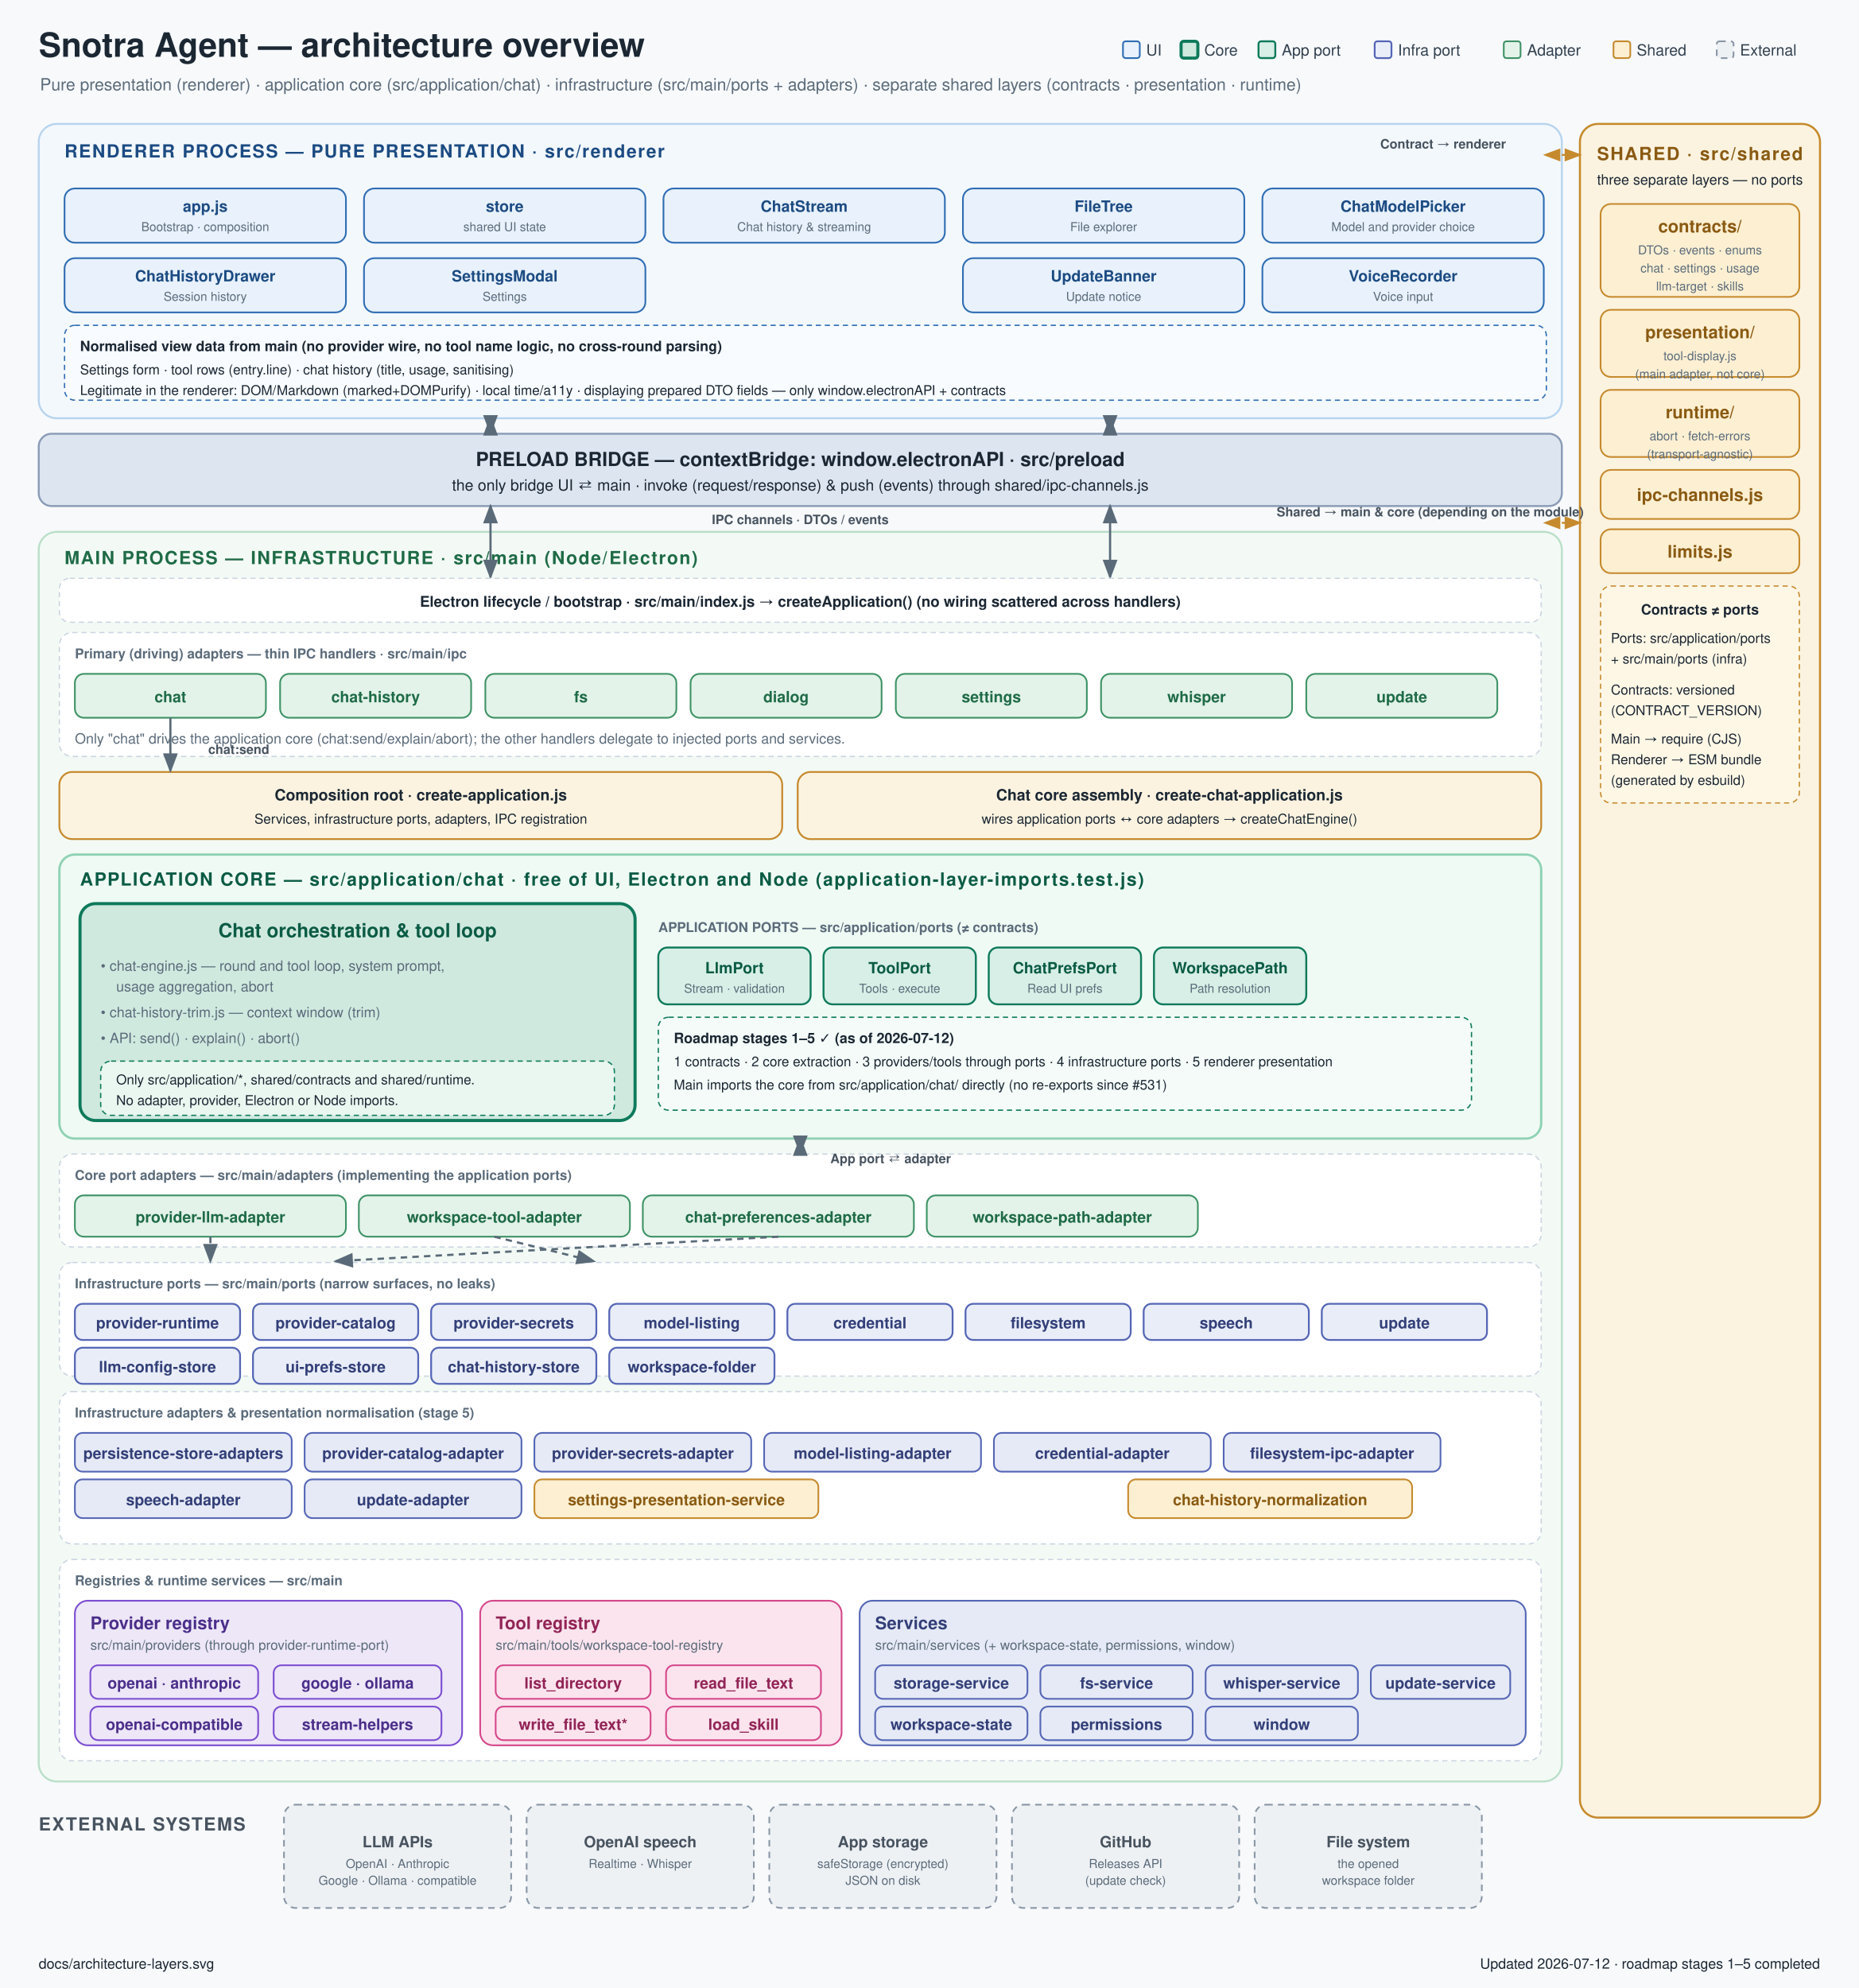
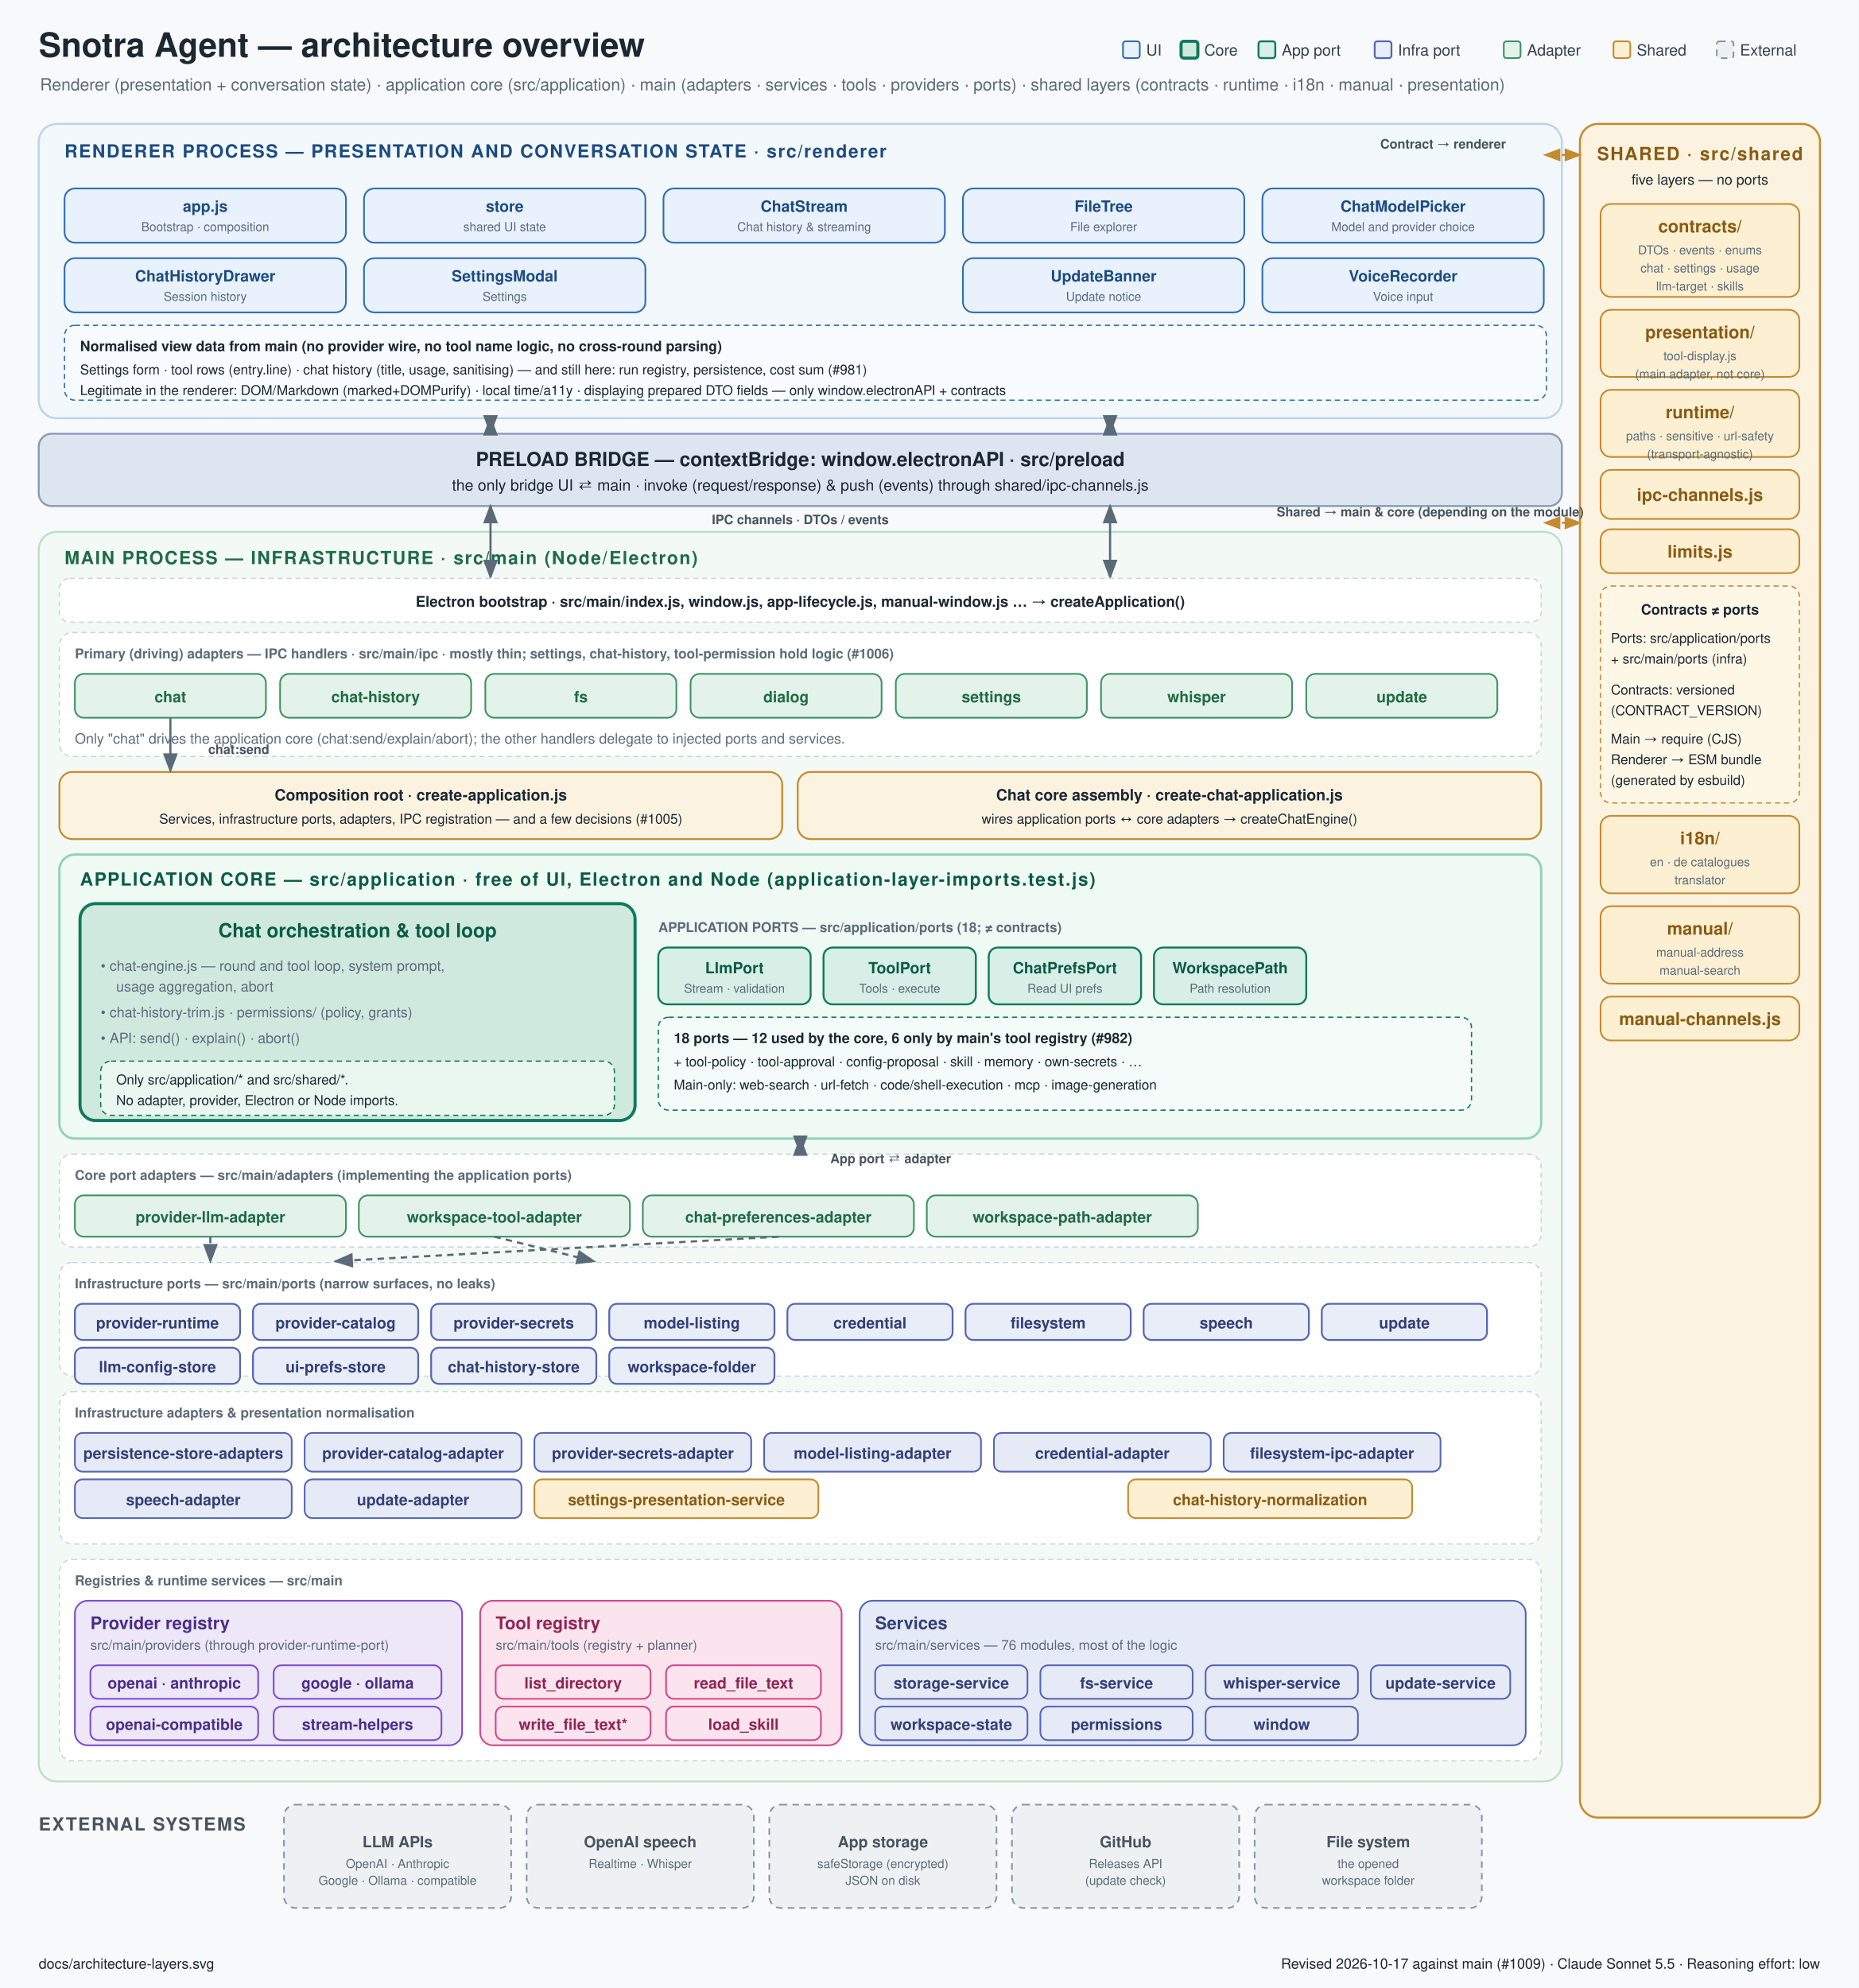
<svg xmlns="http://www.w3.org/2000/svg" viewBox="0 0 1440 1540" width="1440" height="1540" role="img" aria-labelledby="title desc" font-family="'Segoe UI', Helvetica, Arial, sans-serif">
  <defs>
    <marker id="ah" viewBox="0 0 8 6" markerWidth="9" markerHeight="7" refX="7" refY="3" orient="auto-start-reverse">
      <path d="M0,0 L8,3 L0,6 Z" fill="#5a6a78" />
    </marker>
    <marker id="ahc" viewBox="0 0 8 6" markerWidth="9" markerHeight="7" refX="7" refY="3" orient="auto-start-reverse">
      <path d="M0,0 L8,3 L0,6 Z" fill="#c68a2e" />
    </marker>
    <style>
      text{fill:#1b2733}
      .t-title{font-size:26px;font-weight:700}
      .t-sub{font-size:13px;fill:#5b6b7a}
      .zlabel{font-size:14px;font-weight:700;letter-spacing:1px}
      .btitle{font-size:13.5px;font-weight:700}
      .bsub{font-size:10.5px;fill:#5b6b7a}
      .chip{font-size:12px;font-weight:600;text-anchor:middle}
      .chipsub{font-size:9.5px;fill:#5b6b7a;text-anchor:middle}
      .note{font-size:11px;fill:#5b6b7a}
      .arrlbl{font-size:10px;fill:#47535f;font-weight:600;text-anchor:middle}
      .legend{font-size:12px;fill:#33414f}
      .tt-ui{fill:#1c4b82}.tt-hand{fill:#1f6b47}.tt-prov{fill:#4b2e8a}
      .tt-tool{fill:#922456}.tt-svc{fill:#333f78}.tt-ext{fill:#47535f}
      .tt-core{fill:#0b5b44}.tt-contract{fill:#8a5a12}
      rect.ui{fill:#e8f1fc;stroke:#2f6db3;stroke-width:1.3}
      rect.hand{fill:#e3f3e9;stroke:#3e9266;stroke-width:1.3}
      rect.prov{fill:#ede7f8;stroke:#7c4dd1;stroke-width:1.3}
      rect.tool{fill:#fbe4ee;stroke:#d5478a;stroke-width:1.3}
      rect.svc{fill:#e6eaf6;stroke:#5566b5;stroke-width:1.3}
      rect.ext{fill:#eef1f4;stroke:#8a97a6;stroke-width:1.3;stroke-dasharray:5 4}
      rect.core{fill:#cfe9df;stroke:#0e7a5b;stroke-width:2.4}
      rect.port{fill:#d7efe6;stroke:#0e7a5b;stroke-width:1.5}
      rect.iport{fill:#e8edf8;stroke:#5566b5;stroke-width:1.4}
      rect.contract{fill:#fcefd2;stroke:#c68a2e;stroke-width:1.3}
      rect.zone-ui{fill:#f3f8fd;stroke:#b8d4ee;stroke-width:1.5}
      rect.zone-core{fill:#effaf4;stroke:#8fd2b4;stroke-width:1.8}
      rect.zone-main{fill:#f3faf5;stroke:#badfc8;stroke-width:1.5}
      rect.subbox{fill:#ffffff;stroke:#cbd5e0;stroke-width:1;stroke-dasharray:4 3}
      rect.preload{fill:#dde5f0;stroke:#8a9bb5;stroke-width:1.5}
      rect.comp{fill:#fbf3e0;stroke:#c68a2e;stroke-width:1.4}
      rect.spine{fill:#fbf3e0;stroke:#c68a2e;stroke-width:1.6}
      .flow{stroke:#5a6a78;stroke-width:1.7;fill:none}
      .cflow{stroke:#c68a2e;stroke-width:1.5;fill:none;stroke-dasharray:5 4}
    </style>
  </defs>
  <rect x="0" y="0" width="1440" height="1540" fill="#f7f9fb" />
  <text class="t-title" x="30" y="44">Snotra Agent — architecture overview</text>
-   <text class="t-sub" x="31" y="70">Pure presentation (renderer) · application core (src/application/chat) · infrastructure (src/main/ports + adapters) · separate shared layers (contracts · presentation · runtime)</text>
+   <text class="t-sub" x="31" y="70">Renderer (presentation + conversation state) · application core (src/application) · main (adapters · services · tools · providers · ports) · shared layers (contracts · runtime · i18n · manual · presentation)</text>
  <g>
    <rect class="ui" x="870" y="32" width="13" height="13" rx="2" />
    <text class="legend" x="888" y="43">UI</text>
    <rect class="core" x="915" y="32" width="13" height="13" rx="2" />
    <text class="legend" x="933" y="43">Core</text>
    <rect class="port" x="975" y="32" width="13" height="13" rx="2" />
    <text class="legend" x="993" y="43">App port</text>
    <rect class="iport" x="1065" y="32" width="13" height="13" rx="2" />
    <text class="legend" x="1083" y="43">Infra port</text>
    <rect class="hand" x="1165" y="32" width="13" height="13" rx="2" />
    <text class="legend" x="1183" y="43">Adapter</text>
    <rect class="contract" x="1250" y="32" width="13" height="13" rx="2" />
    <text class="legend" x="1268" y="43">Shared</text>
    <rect class="ext" x="1330" y="32" width="13" height="13" rx="2" />
    <text class="legend" x="1348" y="43">External</text>
  </g>
  <rect class="zone-ui" x="30" y="96" width="1180" height="228" rx="14" />
-   <text class="zlabel tt-ui" x="50" y="122">RENDERER PROCESS — PURE PRESENTATION · src/renderer</text>
+   <text class="zlabel tt-ui" x="50" y="122">RENDERER PROCESS — PRESENTATION AND CONVERSATION STATE · src/renderer</text>
  <g>
    <rect class="ui" x="50" y="146" width="218" height="42" rx="8" />
    <text class="chip tt-ui" x="159" y="164">app.js</text>
    <text class="chipsub" x="159" y="179">Bootstrap · composition</text>
    <rect class="ui" x="282" y="146" width="218" height="42" rx="8" />
    <text class="chip tt-ui" x="391" y="164">store</text>
    <text class="chipsub" x="391" y="179">shared UI state</text>
    <rect class="ui" x="514" y="146" width="218" height="42" rx="8" />
    <text class="chip tt-ui" x="623" y="164">ChatStream</text>
    <text class="chipsub" x="623" y="179">Chat history &amp; streaming</text>
    <rect class="ui" x="746" y="146" width="218" height="42" rx="8" />
    <text class="chip tt-ui" x="855" y="164">FileTree</text>
    <text class="chipsub" x="855" y="179">File explorer</text>
    <rect class="ui" x="978" y="146" width="218" height="42" rx="8" />
    <text class="chip tt-ui" x="1087" y="164">ChatModelPicker</text>
    <text class="chipsub" x="1087" y="179">Model and provider choice</text>
  </g>
  <g>
    <rect class="ui" x="50" y="200" width="218" height="42" rx="8" />
    <text class="chip tt-ui" x="159" y="218">ChatHistoryDrawer</text>
    <text class="chipsub" x="159" y="233">Session history</text>
    <rect class="ui" x="282" y="200" width="218" height="42" rx="8" />
    <text class="chip tt-ui" x="391" y="218">SettingsModal</text>
    <text class="chipsub" x="391" y="233">Settings</text>
    <rect class="ui" x="746" y="200" width="218" height="42" rx="8" />
    <text class="chip tt-ui" x="855" y="218">UpdateBanner</text>
    <text class="chipsub" x="855" y="233">Update notice</text>
    <rect class="ui" x="978" y="200" width="218" height="42" rx="8" />
    <text class="chip tt-ui" x="1087" y="218">VoiceRecorder</text>
    <text class="chipsub" x="1087" y="233">Voice input</text>
  </g>
  <rect x="50" y="252" width="1148" height="58" rx="8" fill="#f8fbff" stroke="#2f6db3" stroke-width="1" stroke-dasharray="4 3" />
  <text x="62" y="272" font-size="11" font-weight="700" fill="#1c4b82">Normalised view data from main (no provider wire, no tool name logic, no cross-round parsing)</text>
-   <text x="62" y="290" font-size="10.5" fill="#475569">Settings form · tool rows (entry.line) · chat history (title, usage, sanitising)</text>
+   <text x="62" y="290" font-size="10.5" fill="#475569">Settings form · tool rows (entry.line) · chat history (title, usage, sanitising) — and still here: run registry, persistence, cost sum (#981)</text>
  <text x="62" y="306" font-size="10.5" fill="#475569">Legitimate in the renderer: DOM/Markdown (marked+DOMPurify) · local time/a11y · displaying prepared DTO fields — only window.electronAPI + contracts</text>
  <rect class="preload" x="30" y="336" width="1180" height="56" rx="10" />
  <text x="620" y="361" text-anchor="middle" font-size="15" font-weight="700" fill="#1e2b3d">PRELOAD BRIDGE — contextBridge: window.electronAPI · src/preload</text>
  <text x="620" y="380" text-anchor="middle" font-size="12" fill="#475569">the only bridge UI ⇄ main · invoke (request/response) &amp; push (events) through shared/ipc-channels.js</text>
  <line class="flow" x1="380" y1="324" x2="380" y2="335" marker-end="url(#ah)" marker-start="url(#ah)" />
  <line class="flow" x1="860" y1="324" x2="860" y2="335" marker-end="url(#ah)" marker-start="url(#ah)" />
  <rect class="zone-main" x="30" y="412" width="1180" height="968" rx="14" />
  <text class="zlabel tt-hand" x="50" y="437">MAIN PROCESS — INFRASTRUCTURE · src/main (Node/Electron)</text>
  <line class="flow" x1="380" y1="392" x2="380" y2="447" marker-end="url(#ah)" marker-start="url(#ah)" />
  <line class="flow" x1="860" y1="392" x2="860" y2="447" marker-end="url(#ah)" marker-start="url(#ah)" />
  <text class="arrlbl" x="620" y="406">IPC channels · DTOs / events</text>
  <rect class="subbox" x="46" y="448" width="1148" height="34" rx="8" />
-   <text x="620" y="470" text-anchor="middle" font-size="11.5" font-weight="700" fill="#47535f">Electron lifecycle / bootstrap · src/main/index.js → createApplication() (no wiring scattered across handlers)</text>
+   <text x="620" y="470" text-anchor="middle" font-size="11.5" font-weight="700" fill="#47535f">Electron bootstrap · src/main/index.js, window.js, app-lifecycle.js, manual-window.js … → createApplication()</text>
  <rect class="subbox" x="46" y="490" width="1148" height="96" rx="10" />
-   <text class="bsub" x="58" y="510" font-weight="700" fill="#1f6b47">Primary (driving) adapters — thin IPC handlers · src/main/ipc</text>
+   <text class="bsub" x="58" y="510" font-weight="700" fill="#1f6b47">Primary (driving) adapters — IPC handlers · src/main/ipc · mostly thin; settings, chat-history, tool-permission hold logic (#1006)</text>
  <g>
    <rect class="hand" x="58" y="522" width="148" height="34" rx="7" />
    <text class="chip tt-hand" x="132" y="544">chat</text>
    <rect class="hand" x="217" y="522" width="148" height="34" rx="7" />
    <text class="chip tt-hand" x="291" y="544">chat-history</text>
    <rect class="hand" x="376" y="522" width="148" height="34" rx="7" />
    <text class="chip tt-hand" x="450" y="544">fs</text>
    <rect class="hand" x="535" y="522" width="148" height="34" rx="7" />
    <text class="chip tt-hand" x="609" y="544">dialog</text>
    <rect class="hand" x="694" y="522" width="148" height="34" rx="7" />
    <text class="chip tt-hand" x="768" y="544">settings</text>
    <rect class="hand" x="853" y="522" width="148" height="34" rx="7" />
    <text class="chip tt-hand" x="927" y="544">whisper</text>
    <rect class="hand" x="1012" y="522" width="148" height="34" rx="7" />
    <text class="chip tt-hand" x="1086" y="544">update</text>
  </g>
  <text class="note" x="58" y="576">Only "chat" drives the application core (chat:send/explain/abort); the other handlers delegate to injected ports and services.</text>
  <rect class="comp" x="46" y="598" width="560" height="52" rx="10" />
  <text x="326" y="620" text-anchor="middle" font-size="12" font-weight="700" fill="#8a5a12">Composition root · create-application.js</text>
-   <text x="326" y="638" text-anchor="middle" font-size="10.5" fill="#8a5a12">Services, infrastructure ports, adapters, IPC registration</text>
+   <text x="326" y="638" text-anchor="middle" font-size="10.5" fill="#8a5a12">Services, infrastructure ports, adapters, IPC registration — and a few decisions (#1005)</text>
  <rect class="comp" x="618" y="598" width="576" height="52" rx="10" />
  <text x="906" y="620" text-anchor="middle" font-size="12" font-weight="700" fill="#8a5a12">Chat core assembly · create-chat-application.js</text>
  <text x="906" y="638" text-anchor="middle" font-size="10.5" fill="#8a5a12">wires application ports ↔ core adapters → createChatEngine()</text>
  <line class="flow" x1="132" y1="556" x2="132" y2="597" marker-end="url(#ah)" />
  <text class="arrlbl" x="185" y="584">chat:send</text>
  <rect class="zone-core" x="46" y="662" width="1148" height="220" rx="12" />
-   <text class="zlabel tt-core" x="62" y="686">APPLICATION CORE — src/application/chat · free of UI, Electron and Node (application-layer-imports.test.js)</text>
+   <text class="zlabel tt-core" x="62" y="686">APPLICATION CORE — src/application · free of UI, Electron and Node (application-layer-imports.test.js)</text>
  <rect class="core" x="62" y="700" width="430" height="168" rx="12" />
  <text x="277" y="726" text-anchor="middle" font-size="15" font-weight="700" class="tt-core">Chat orchestration &amp; tool loop</text>
  <text class="note" x="78" y="752" fill="#204b3d">• chat-engine.js — round and tool loop, system prompt,</text>
  <text class="note" x="90" y="768" fill="#204b3d">usage aggregation, abort</text>
-   <text class="note" x="78" y="788" fill="#204b3d">• chat-history-trim.js — context window (trim)</text>
+   <text class="note" x="78" y="788" fill="#204b3d">• chat-history-trim.js · permissions/ (policy, grants)</text>
  <text class="note" x="78" y="808" fill="#204b3d">• API: send() · explain() · abort()</text>
  <rect x="78" y="822" width="398" height="42" rx="8" fill="#eaf7f0" stroke="#0e7a5b" stroke-width="1" stroke-dasharray="4 3" />
-   <text x="90" y="840" font-size="10.5" fill="#356b58">Only src/application/*, shared/contracts and shared/runtime.</text>
+   <text x="90" y="840" font-size="10.5" fill="#356b58">Only src/application/* and src/shared/*.</text>
  <text x="90" y="856" font-size="10.5" fill="#356b58">No adapter, provider, Electron or Node imports.</text>
-   <text class="bsub" x="510" y="722" font-weight="700" fill="#0b5b44">APPLICATION PORTS — src/application/ports (≠ contracts)</text>
+   <text class="bsub" x="510" y="722" font-weight="700" fill="#0b5b44">APPLICATION PORTS — src/application/ports (18; ≠ contracts)</text>
  <g>
    <rect class="port" x="510" y="734" width="118" height="44" rx="7" />
    <text class="chip tt-core" x="569" y="754">LlmPort</text>
    <text class="chipsub" x="569" y="769">Stream · validation</text>
    <rect class="port" x="638" y="734" width="118" height="44" rx="7" />
    <text class="chip tt-core" x="697" y="754">ToolPort</text>
    <text class="chipsub" x="697" y="769">Tools · execute</text>
    <rect class="port" x="766" y="734" width="118" height="44" rx="7" />
    <text class="chip tt-core" x="825" y="754">ChatPrefsPort</text>
    <text class="chipsub" x="825" y="769">Read UI prefs</text>
    <rect class="port" x="894" y="734" width="118" height="44" rx="7" />
    <text class="chip tt-core" x="953" y="754">WorkspacePath</text>
    <text class="chipsub" x="953" y="769">Path resolution</text>
  </g>
  <rect x="510" y="788" width="630" height="72" rx="8" fill="#f4fbf8" stroke="#0e7a5b" stroke-width="1" stroke-dasharray="4 3" />
-   <text x="522" y="808" font-size="11" font-weight="700" fill="#0b5b44">Roadmap stages 1–5 ✓ (as of 2026-07-12)</text>
-   <text x="522" y="826" font-size="10.5" fill="#356b58">1 contracts · 2 core extraction · 3 providers/tools through ports · 4 infrastructure ports · 5 renderer presentation</text>
-   <text x="522" y="844" font-size="10.5" fill="#356b58">Main imports the core from src/application/chat/ directly (no re-exports since #531)</text>
+   <text x="522" y="808" font-size="11" font-weight="700" fill="#0b5b44">18 ports — 12 used by the core, 6 only by main's tool registry (#982)</text>
+   <text x="522" y="826" font-size="10.5" fill="#356b58">+ tool-policy · tool-approval · config-proposal · skill · memory · own-secrets · …</text>
+   <text x="522" y="844" font-size="10.5" fill="#356b58">Main-only: web-search · url-fetch · code/shell-execution · mcp · image-generation</text>
  <rect class="subbox" x="46" y="894" width="1148" height="72" rx="10" />
  <text class="bsub" x="58" y="914" font-weight="700" fill="#1f6b47">Core port adapters — src/main/adapters (implementing the application ports)</text>
  <g>
    <rect class="hand" x="58" y="926" width="210" height="32" rx="7" />
    <text class="chip tt-hand" x="163" y="947">provider-llm-adapter</text>
    <rect class="hand" x="278" y="926" width="210" height="32" rx="7" />
    <text class="chip tt-hand" x="383" y="947">workspace-tool-adapter</text>
    <rect class="hand" x="498" y="926" width="210" height="32" rx="7" />
    <text class="chip tt-hand" x="603" y="947">chat-preferences-adapter</text>
    <rect class="hand" x="718" y="926" width="210" height="32" rx="7" />
    <text class="chip tt-hand" x="823" y="947">workspace-path-adapter</text>
  </g>
  <line class="flow" x1="620" y1="882" x2="620" y2="893" marker-end="url(#ah)" marker-start="url(#ah)" />
  <text class="arrlbl" x="690" y="901">App port ⇄ adapter</text>
  <rect class="subbox" x="46" y="978" width="1148" height="88" rx="10" />
  <text class="bsub" x="58" y="998" font-weight="700" fill="#333f78">Infrastructure ports — src/main/ports (narrow surfaces, no leaks)</text>
  <g>
    <rect class="iport" x="58" y="1010" width="128" height="28" rx="6" />
    <text class="chip tt-svc" x="122" y="1029">provider-runtime</text>
    <rect class="iport" x="196" y="1010" width="128" height="28" rx="6" />
    <text class="chip tt-svc" x="260" y="1029">provider-catalog</text>
    <rect class="iport" x="334" y="1010" width="128" height="28" rx="6" />
    <text class="chip tt-svc" x="398" y="1029">provider-secrets</text>
    <rect class="iport" x="472" y="1010" width="128" height="28" rx="6" />
    <text class="chip tt-svc" x="536" y="1029">model-listing</text>
    <rect class="iport" x="610" y="1010" width="128" height="28" rx="6" />
    <text class="chip tt-svc" x="674" y="1029">credential</text>
    <rect class="iport" x="748" y="1010" width="128" height="28" rx="6" />
    <text class="chip tt-svc" x="812" y="1029">filesystem</text>
    <rect class="iport" x="886" y="1010" width="128" height="28" rx="6" />
    <text class="chip tt-svc" x="950" y="1029">speech</text>
    <rect class="iport" x="1024" y="1010" width="128" height="28" rx="6" />
    <text class="chip tt-svc" x="1088" y="1029">update</text>
  </g>
  <g>
    <rect class="iport" x="58" y="1044" width="128" height="28" rx="6" />
    <text class="chip tt-svc" x="122" y="1063">llm-config-store</text>
    <rect class="iport" x="196" y="1044" width="128" height="28" rx="6" />
    <text class="chip tt-svc" x="260" y="1063">ui-prefs-store</text>
    <rect class="iport" x="334" y="1044" width="128" height="28" rx="6" />
    <text class="chip tt-svc" x="398" y="1063">chat-history-store</text>
    <rect class="iport" x="472" y="1044" width="128" height="28" rx="6" />
    <text class="chip tt-svc" x="536" y="1063">workspace-folder</text>
  </g>
  <rect class="subbox" x="46" y="1078" width="1148" height="118" rx="10" />
-   <text class="bsub" x="58" y="1098" font-weight="700" fill="#333f78">Infrastructure adapters &amp; presentation normalisation (stage 5)</text>
+   <text class="bsub" x="58" y="1098" font-weight="700" fill="#333f78">Infrastructure adapters &amp; presentation normalisation</text>
  <g>
    <rect class="svc" x="58" y="1110" width="168" height="30" rx="6" />
    <text class="chip tt-svc" x="142" y="1130">persistence-store-adapters</text>
    <rect class="svc" x="236" y="1110" width="168" height="30" rx="6" />
    <text class="chip tt-svc" x="320" y="1130">provider-catalog-adapter</text>
    <rect class="svc" x="414" y="1110" width="168" height="30" rx="6" />
    <text class="chip tt-svc" x="498" y="1130">provider-secrets-adapter</text>
    <rect class="svc" x="592" y="1110" width="168" height="30" rx="6" />
    <text class="chip tt-svc" x="676" y="1130">model-listing-adapter</text>
    <rect class="svc" x="770" y="1110" width="168" height="30" rx="6" />
    <text class="chip tt-svc" x="854" y="1130">credential-adapter</text>
    <rect class="svc" x="948" y="1110" width="168" height="30" rx="6" />
    <text class="chip tt-svc" x="1032" y="1130">filesystem-ipc-adapter</text>
  </g>
  <g>
    <rect class="svc" x="58" y="1146" width="168" height="30" rx="6" />
    <text class="chip tt-svc" x="142" y="1166">speech-adapter</text>
    <rect class="svc" x="236" y="1146" width="168" height="30" rx="6" />
    <text class="chip tt-svc" x="320" y="1166">update-adapter</text>
    <rect class="contract" x="414" y="1146" width="220" height="30" rx="6" />
    <text class="chip tt-contract" x="524" y="1166">settings-presentation-service</text>
    <rect class="contract" x="874" y="1146" width="220" height="30" rx="6" />
    <text class="chip tt-contract" x="984" y="1166">chat-history-normalization</text>
  </g>
  <rect class="subbox" x="46" y="1208" width="1148" height="156" rx="10" />
  <text class="bsub" x="58" y="1228" font-weight="700" fill="#333f78">Registries &amp; runtime services — src/main</text>
  <rect class="prov" x="58" y="1240" width="300" height="112" rx="10" fill="#f6f2fd" />
  <text class="btitle tt-prov" x="70" y="1262">Provider registry</text>
  <text class="bsub" x="70" y="1278">src/main/providers (through provider-runtime-port)</text>
  <g>
    <rect class="prov" x="70" y="1290" width="130" height="26" rx="6" />
    <text class="chip tt-prov" x="135" y="1308">openai · anthropic</text>
    <rect class="prov" x="212" y="1290" width="130" height="26" rx="6" />
    <text class="chip tt-prov" x="277" y="1308">google · ollama</text>
    <rect class="prov" x="70" y="1322" width="130" height="26" rx="6" />
    <text class="chip tt-prov" x="135" y="1340">openai-compatible</text>
    <rect class="prov" x="212" y="1322" width="130" height="26" rx="6" />
    <text class="chip tt-prov" x="277" y="1340">stream-helpers</text>
  </g>
  <rect class="tool" x="372" y="1240" width="280" height="112" rx="10" fill="#fdf1f6" />
  <text class="btitle tt-tool" x="384" y="1262">Tool registry</text>
-   <text class="bsub" x="384" y="1278">src/main/tools/workspace-tool-registry</text>
+   <text class="bsub" x="384" y="1278">src/main/tools (registry + planner)</text>
  <g>
    <rect class="tool" x="384" y="1290" width="120" height="26" rx="6" />
    <text class="chip tt-tool" x="444" y="1308">list_directory</text>
    <rect class="tool" x="516" y="1290" width="120" height="26" rx="6" />
    <text class="chip tt-tool" x="576" y="1308">read_file_text</text>
    <rect class="tool" x="384" y="1322" width="120" height="26" rx="6" />
    <text class="chip tt-tool" x="444" y="1340">write_file_text*</text>
    <rect class="tool" x="516" y="1322" width="120" height="26" rx="6" />
    <text class="chip tt-tool" x="576" y="1340">load_skill</text>
  </g>
  <rect class="svc" x="666" y="1240" width="516" height="112" rx="10" fill="#eef1f8" />
  <text class="btitle tt-svc" x="678" y="1262">Services</text>
-   <text class="bsub" x="678" y="1278">src/main/services (+ workspace-state, permissions, window)</text>
+   <text class="bsub" x="678" y="1278">src/main/services — 76 modules, most of the logic</text>
  <g>
    <rect class="svc" x="678" y="1290" width="118" height="26" rx="6" />
    <text class="chip tt-svc" x="737" y="1308">storage-service</text>
    <rect class="svc" x="806" y="1290" width="118" height="26" rx="6" />
    <text class="chip tt-svc" x="865" y="1308">fs-service</text>
    <rect class="svc" x="934" y="1290" width="118" height="26" rx="6" />
    <text class="chip tt-svc" x="993" y="1308">whisper-service</text>
    <rect class="svc" x="1062" y="1290" width="108" height="26" rx="6" />
    <text class="chip tt-svc" x="1116" y="1308">update-service</text>
    <rect class="svc" x="678" y="1322" width="118" height="26" rx="6" />
    <text class="chip tt-svc" x="737" y="1340">workspace-state</text>
    <rect class="svc" x="806" y="1322" width="118" height="26" rx="6" />
    <text class="chip tt-svc" x="865" y="1340">permissions</text>
    <rect class="svc" x="934" y="1322" width="118" height="26" rx="6" />
    <text class="chip tt-svc" x="993" y="1340">window</text>
  </g>
  <line class="flow" x1="163" y1="958" x2="163" y2="977" marker-end="url(#ah)" stroke-dasharray="5 4" />
  <line class="flow" x1="383" y1="958" x2="460" y2="977" marker-end="url(#ah)" stroke-dasharray="5 4" />
  <line class="flow" x1="603" y1="958" x2="260" y2="977" marker-end="url(#ah)" stroke-dasharray="5 4" />
  <text class="zlabel tt-ext" x="30" y="1418">EXTERNAL SYSTEMS</text>
  <g>
    <rect class="ext" x="220" y="1398" width="176" height="80" rx="9" />
    <text class="chip tt-ext" x="308" y="1431">LLM APIs</text>
    <text class="chipsub" x="308" y="1447">OpenAI · Anthropic</text>
    <text class="chipsub" x="308" y="1460">Google · Ollama · compatible</text>
    <rect class="ext" x="408" y="1398" width="176" height="80" rx="9" />
    <text class="chip tt-ext" x="496" y="1431">OpenAI speech</text>
    <text class="chipsub" x="496" y="1447">Realtime · Whisper</text>
    <rect class="ext" x="596" y="1398" width="176" height="80" rx="9" />
    <text class="chip tt-ext" x="684" y="1431">App storage</text>
    <text class="chipsub" x="684" y="1447">safeStorage (encrypted)</text>
    <text class="chipsub" x="684" y="1460">JSON on disk</text>
    <rect class="ext" x="784" y="1398" width="176" height="80" rx="9" />
    <text class="chip tt-ext" x="872" y="1431">GitHub</text>
    <text class="chipsub" x="872" y="1447">Releases API</text>
    <text class="chipsub" x="872" y="1460">(update check)</text>
    <rect class="ext" x="972" y="1398" width="176" height="80" rx="9" />
    <text class="chip tt-ext" x="1060" y="1431">File system</text>
    <text class="chipsub" x="1060" y="1447">the opened</text>
    <text class="chipsub" x="1060" y="1460">workspace folder</text>
  </g>
  <rect class="spine" x="1224" y="96" width="186" height="1312" rx="14" />
  <text x="1317" y="124" text-anchor="middle" class="zlabel tt-contract">SHARED · src/shared</text>
-   <text x="1317" y="143" text-anchor="middle" font-size="11" fill="#8a5a12">three separate layers — no ports</text>
+   <text x="1317" y="143" text-anchor="middle" font-size="11" fill="#8a5a12">five layers — no ports</text>
  <rect class="contract" x="1240" y="158" width="154" height="72" rx="8" />
  <text class="btitle tt-contract" x="1317" y="180" text-anchor="middle">contracts/</text>
  <text class="chipsub" x="1317" y="197" fill="#8a5a12">DTOs · events · enums</text>
  <text class="chipsub" x="1317" y="211" fill="#8a5a12">chat · settings · usage</text>
  <text class="chipsub" x="1317" y="225" fill="#8a5a12">llm-target · skills</text>
  <rect class="contract" x="1240" y="240" width="154" height="52" rx="8" fill="#fdf6e3" />
  <text class="btitle tt-contract" x="1317" y="262" text-anchor="middle">presentation/</text>
  <text class="chipsub" x="1317" y="279" fill="#8a5a12">tool-display.js</text>
  <text class="chipsub" x="1317" y="293" fill="#8a5a12">(main adapter, not core)</text>
  <rect class="contract" x="1240" y="302" width="154" height="52" rx="8" fill="#eef2ff" />
  <text class="btitle tt-contract" x="1317" y="324" text-anchor="middle">runtime/</text>
-   <text class="chipsub" x="1317" y="341" fill="#8a5a12">abort · fetch-errors</text>
+   <text class="chipsub" x="1317" y="341" fill="#8a5a12">paths · sensitive · url-safety</text>
  <text class="chipsub" x="1317" y="355" fill="#8a5a12">(transport-agnostic)</text>
  <rect class="contract" x="1240" y="364" width="154" height="38" rx="8" />
  <text class="btitle tt-contract" x="1317" y="388" text-anchor="middle">ipc-channels.js</text>
  <rect class="contract" x="1240" y="410" width="154" height="34" rx="8" />
  <text class="btitle tt-contract" x="1317" y="432" text-anchor="middle">limits.js</text>
  <rect x="1240" y="454" width="154" height="168" rx="8" fill="#fff7e6" stroke="#c68a2e" stroke-width="1" stroke-dasharray="4 3" />
  <text x="1317" y="476" text-anchor="middle" font-size="11" font-weight="700" fill="#8a5a12">Contracts ≠ ports</text>
  <text x="1248" y="498" font-size="10.5" fill="#8a5a12">Ports: src/application/ports</text>
  <text x="1248" y="514" font-size="10.5" fill="#8a5a12">+ src/main/ports (infra)</text>
  <text x="1248" y="538" font-size="10.5" fill="#8a5a12">Contracts: versioned</text>
  <text x="1248" y="554" font-size="10.5" fill="#8a5a12">(CONTRACT_VERSION)</text>
  <text x="1248" y="576" font-size="10.5" fill="#8a5a12">Main → require (CJS)</text>
  <text x="1248" y="592" font-size="10.5" fill="#8a5a12">Renderer → ESM bundle</text>
  <text x="1248" y="608" font-size="10.5" fill="#8a5a12">(generated by esbuild)</text>
+   <rect class="contract" x="1240" y="632" width="154" height="60" rx="8" fill="#fdf6e3" />
+   <text class="btitle tt-contract" x="1317" y="654" text-anchor="middle">i18n/</text>
+   <text class="chipsub" x="1317" y="671" fill="#8a5a12">en · de catalogues</text>
+   <text class="chipsub" x="1317" y="685" fill="#8a5a12">translator</text>
+   <rect class="contract" x="1240" y="702" width="154" height="60" rx="8" fill="#fdf6e3" />
+   <text class="btitle tt-contract" x="1317" y="724" text-anchor="middle">manual/</text>
+   <text class="chipsub" x="1317" y="741" fill="#8a5a12">manual-address</text>
+   <text class="chipsub" x="1317" y="755" fill="#8a5a12">manual-search</text>
+   <rect class="contract" x="1240" y="772" width="154" height="34" rx="8" />
+   <text class="btitle tt-contract" x="1317" y="794" text-anchor="middle">manual-channels.js</text>
  <line class="cflow" x1="1224" y1="120" x2="1197" y2="120" marker-end="url(#ahc)" marker-start="url(#ahc)" />
  <text class="arrlbl" x="1118" y="115" fill="#8a5a12">Contract → renderer</text>
  <line class="cflow" x1="1224" y1="405" x2="1197" y2="405" marker-end="url(#ahc)" marker-start="url(#ahc)" />
  <text class="arrlbl" x="1108" y="400" fill="#8a5a12">Shared → main &amp; core (depending on the module)</text>
  <text x="30" y="1525" font-size="11" fill="#8a97a6">docs/architecture-layers.svg</text>
-   <text x="1410" y="1525" text-anchor="end" font-size="11" fill="#8a97a6">Updated 2026-07-12 · roadmap stages 1–5 completed</text>
+   <text x="1410" y="1525" text-anchor="end" font-size="11" fill="#8a97a6">Revised 2026-10-17 against main (#1009) · Claude Sonnet 5.5 · Reasoning effort: low</text>
</svg>
